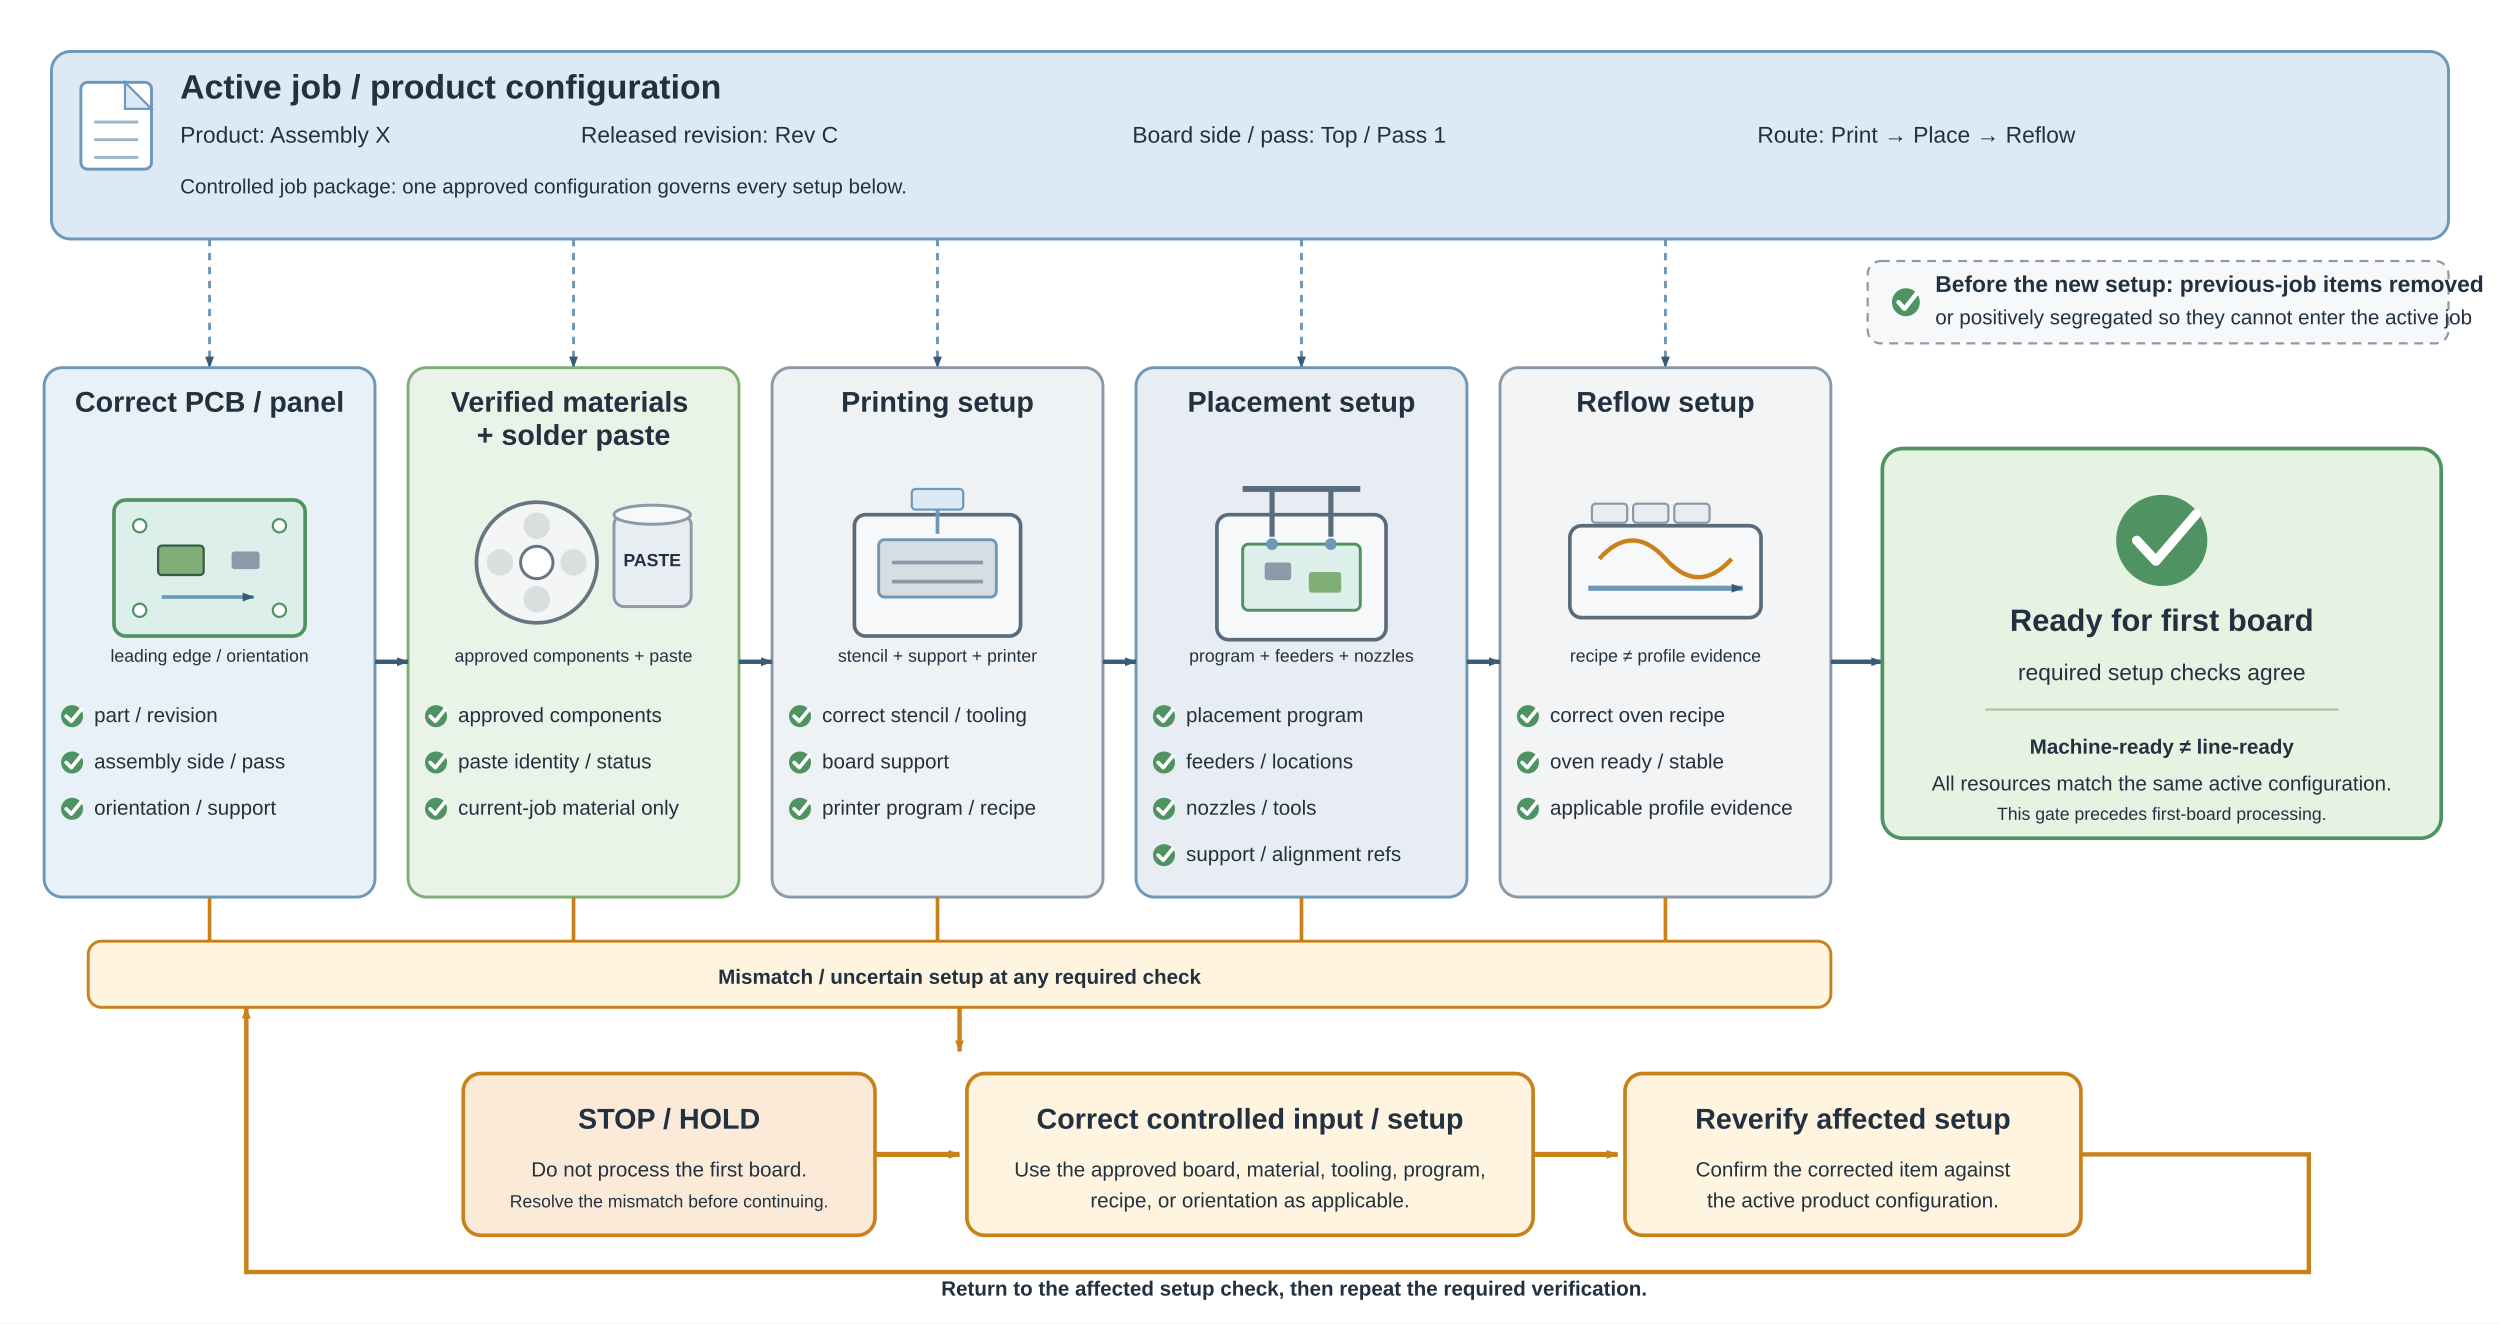
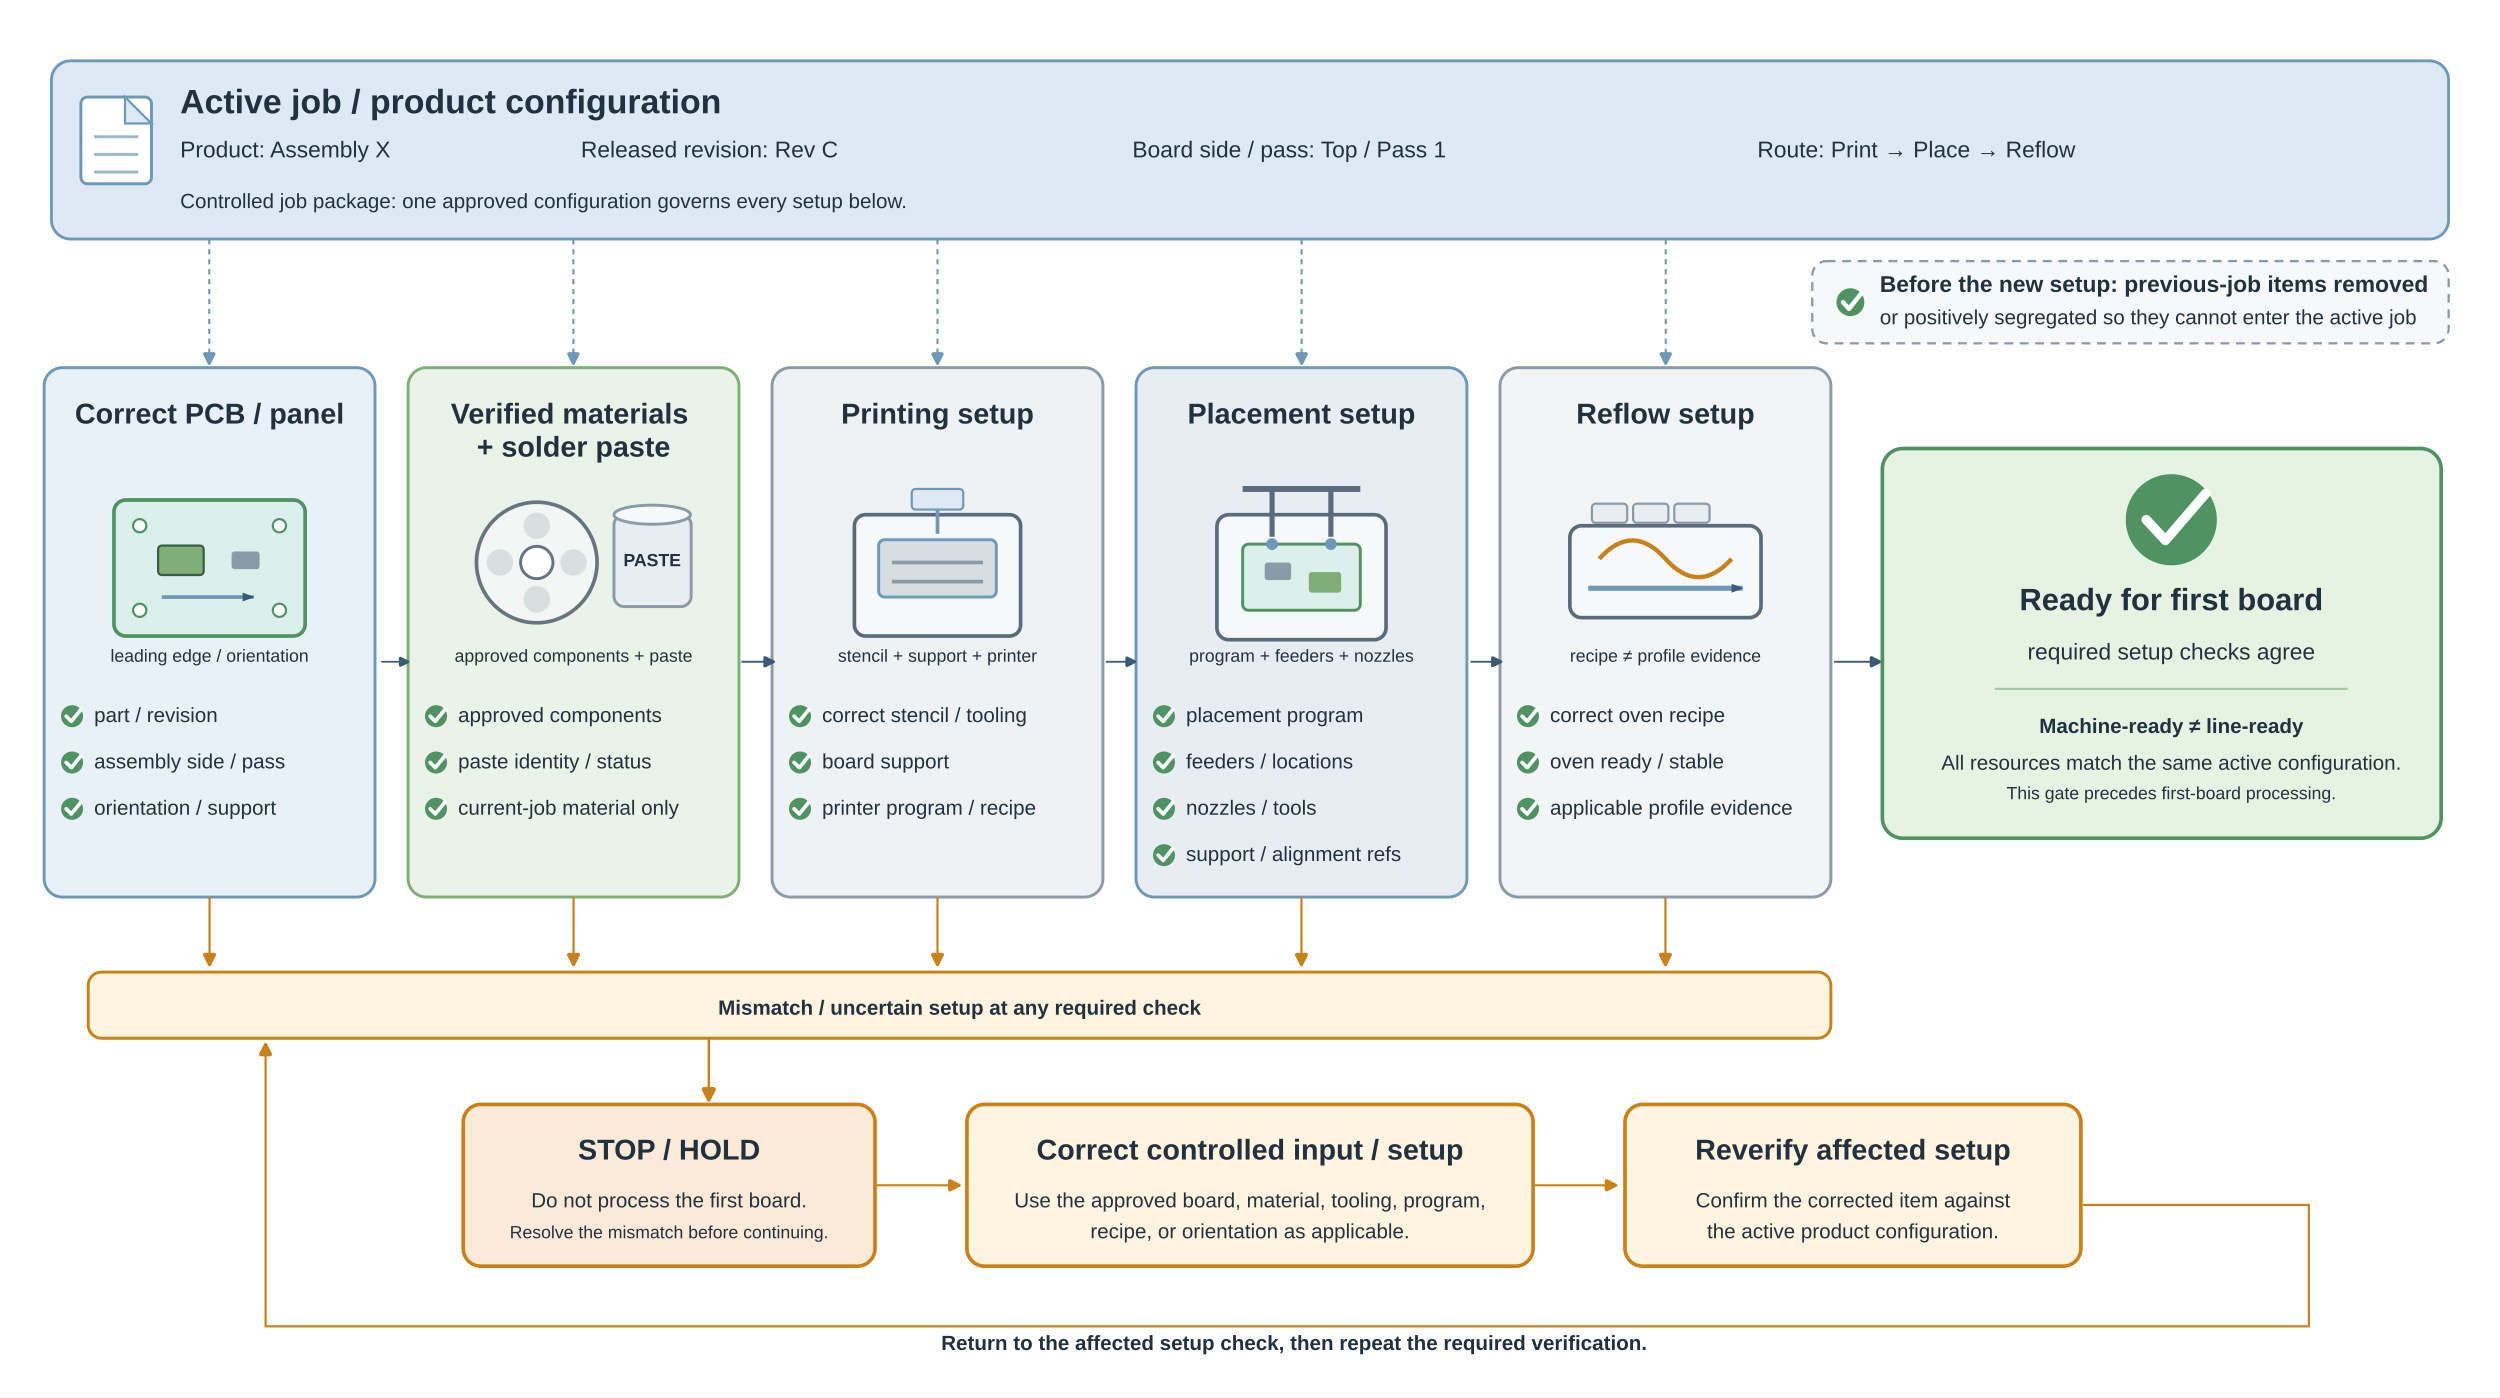
- <svg xmlns="http://www.w3.org/2000/svg" width="3400" height="1800" viewBox="0 0 3400 1800" preserveAspectRatio="xMidYMid meet">
-   <rect x="0" y="0" width="100%" height="100%" fill="#ffffff" />
-   <defs>
+ <svg xmlns="http://www.w3.org/2000/svg" width="3400" height="1900" viewBox="0 0 3400 1900" preserveAspectRatio="xMidYMid" version="1.1" id="svg81">
+   <rect x="0" y="0" width="100%" height="100%" fill="#ffffff" id="rect1" />
+   <defs id="defs2">
+     <marker style="overflow:visible" id="marker81" refX="0" refY="0" orient="auto-start-reverse" markerWidth="1" markerHeight="1" viewBox="0 0 1 1" preserveAspectRatio="xMidYMid">
+       <path transform="scale(0.7)" d="m -0.211,-4.106 6.422,3.211 a 1,1 90 0 1 0,1.789 L -0.211,4.106 A 1.236,1.236 31.717 0 1 -2,3 v -6 a 1.236,1.236 148.283 0 1 1.789,-1.106 z" style="fill:context-stroke;fill-rule:evenodd;stroke:none" id="path81" />
+     </marker>
+     <marker style="overflow:visible" id="RoundedArrow" refX="0" refY="0" orient="auto-start-reverse" markerWidth="1" markerHeight="1" viewBox="0 0 1 1" preserveAspectRatio="xMidYMid">
+       <path transform="scale(0.7)" d="m -0.211,-4.106 6.422,3.211 a 1,1 90 0 1 0,1.789 L -0.211,4.106 A 1.236,1.236 31.717 0 1 -2,3 v -6 a 1.236,1.236 148.283 0 1 1.789,-1.106 z" style="fill:context-stroke;fill-rule:evenodd;stroke:none" id="path8" />
+     </marker>
    <marker id="arrowBlue" markerWidth="18" markerHeight="18" refX="15" refY="6" orient="auto" markerUnits="userSpaceOnUse">
-       <path d="M0,0 L0,12 L16,6 z" fill="#395B75" />
+       <path d="M 0,0 V 12 L 16,6 Z" fill="#395b75" id="path1" />
    </marker>
    <marker id="arrowAmber" markerWidth="18" markerHeight="18" refX="15" refY="6" orient="auto" markerUnits="userSpaceOnUse">
-       <path d="M0,0 L0,12 L16,6 z" fill="#C9821A" />
+       <path d="M 0,0 V 12 L 16,6 Z" fill="#c9821a" id="path2" />
    </marker>
-     <style>
+     <style id="style2">
    text{font-family:Arial,Helvetica,sans-serif;fill:#22313F}
    .bandTitle{font-size:46px;font-weight:700}
    .bandBody{font-size:31px}
    .cardTitle{font-size:39px;font-weight:700}
    .body{font-size:31px}
    .small{font-size:28px}
    .tiny{font-size:24px}
    .gateTitle{font-size:42px;font-weight:700}
  </style>
  </defs>
-   <g id="active-job-band">
-     <rect x="70" y="70" width="3260" height="255" rx="26" fill="#DDEAF5" stroke="#6E98B8" stroke-width="4" />
-     <rect x="110" y="112" width="96" height="118" rx="9" fill="#ffffff" stroke="#6E98B8" stroke-width="4" />
-     <path d="M 170 112 L 206 148 L 170 148 Z" fill="#DDEAF5" stroke="#6E98B8" stroke-width="3" />
-     <line x1="128" y1="166" x2="188" y2="166" stroke="#9CB6CA" stroke-width="4" />
-     <line x1="128" y1="190" x2="188" y2="190" stroke="#9CB6CA" stroke-width="4" />
-     <line x1="128" y1="214" x2="188" y2="214" stroke="#9CB6CA" stroke-width="4" />
-     <text x="245" y="134" class="bandTitle" text-anchor="start">Active job / product configuration</text>
-     <text x="245" y="194" class="bandBody" text-anchor="start">Product: Assembly X</text>
-     <text x="790" y="194" class="bandBody" text-anchor="start">Released revision: Rev C</text>
-     <text x="1540" y="194" class="bandBody" text-anchor="start">Board side / pass: Top / Pass 1</text>
-     <text x="2390" y="194" class="bandBody" text-anchor="start">Route: Print → Place → Reflow</text>
-     <text x="245" y="263" class="small" text-anchor="start" fill="#5D6B78">Controlled job package: one approved configuration governs every setup below.</text>
-   </g>
-   <g id="line-clearance-cue">
-     <rect x="2540" y="355" width="790" height="112" rx="18" fill="#F7F8FA" stroke="#8A9AA8" stroke-width="3" stroke-dasharray="12 9" />
-     <circle cx="2592" cy="411" r="19" fill="#4F9362" />
-     <path d="M 2582 411 l 8 9 l 16 -20" fill="none" stroke="#ffffff" stroke-width="6" stroke-linecap="round" stroke-linejoin="round" />
-     <text x="2632" y="397" class="body" text-anchor="start" font-weight="700">Before the new setup: previous-job items removed</text>
-     <text x="2632" y="441" class="small" text-anchor="start">or positively segregated so they cannot enter the active job</text>
-   </g>
-   <line x1="285" y1="325" x2="285" y2="500" stroke="#6E98B8" stroke-width="4" stroke-dasharray="10 9" marker-end="url(#arrowBlue)" />
-   <line x1="780" y1="325" x2="780" y2="500" stroke="#6E98B8" stroke-width="4" stroke-dasharray="10 9" marker-end="url(#arrowBlue)" />
-   <line x1="1275" y1="325" x2="1275" y2="500" stroke="#6E98B8" stroke-width="4" stroke-dasharray="10 9" marker-end="url(#arrowBlue)" />
-   <line x1="1770" y1="325" x2="1770" y2="500" stroke="#6E98B8" stroke-width="4" stroke-dasharray="10 9" marker-end="url(#arrowBlue)" />
-   <line x1="2265" y1="325" x2="2265" y2="500" stroke="#6E98B8" stroke-width="4" stroke-dasharray="10 9" marker-end="url(#arrowBlue)" />
-   <g id="card-1">
-     <rect x="60" y="500" width="450" height="720" rx="25" fill="#E8F1F7" stroke="#6E98B8" stroke-width="4" />
-     <text x="285" y="560" class="cardTitle" text-anchor="middle">
-       <tspan x="285" dy="0">Correct PCB / panel</tspan>
-     </text>
-     <rect x="155" y="680" width="260" height="185" rx="16" fill="#DCEFEA" stroke="#4F9362" stroke-width="5" />
-     <circle cx="190" cy="715" r="9" fill="#ffffff" stroke="#4F9362" stroke-width="3" />
-     <circle cx="380" cy="715" r="9" fill="#ffffff" stroke="#4F9362" stroke-width="3" />
-     <circle cx="190" cy="830" r="9" fill="#ffffff" stroke="#4F9362" stroke-width="3" />
-     <circle cx="380" cy="830" r="9" fill="#ffffff" stroke="#4F9362" stroke-width="3" />
-     <rect x="215" y="742" width="62" height="40" rx="5" fill="#7FAE76" stroke="#365C43" stroke-width="3" />
-     <rect x="315" y="750" width="38" height="24" rx="4" fill="#8A9AA8" />
-     <path d="M 220 812 H 345" stroke="#6E98B8" stroke-width="5" marker-end="url(#arrowBlue)" />
-     <text x="285" y="900" class="tiny" text-anchor="middle" fill="#5D6B78">leading edge / orientation</text>
-     <circle cx="98" cy="974" r="15" fill="#4F9362" />
-     <path d="M 90 974 l 7 7 l 13 -16" fill="none" stroke="#ffffff" stroke-width="5" stroke-linecap="round" stroke-linejoin="round" />
-     <text x="128" y="982" class="small" text-anchor="start">part / revision</text>
-     <circle cx="98" cy="1037" r="15" fill="#4F9362" />
-     <path d="M 90 1037 l 7 7 l 13 -16" fill="none" stroke="#ffffff" stroke-width="5" stroke-linecap="round" stroke-linejoin="round" />
-     <text x="128" y="1045" class="small" text-anchor="start">assembly side / pass</text>
-     <circle cx="98" cy="1100" r="15" fill="#4F9362" />
-     <path d="M 90 1100 l 7 7 l 13 -16" fill="none" stroke="#ffffff" stroke-width="5" stroke-linecap="round" stroke-linejoin="round" />
-     <text x="128" y="1108" class="small" text-anchor="start">orientation / support</text>
-   </g>
-   <g id="card-2">
-     <rect x="555" y="500" width="450" height="720" rx="25" fill="#EAF3E7" stroke="#7FAE76" stroke-width="4" />
-     <text x="780" y="560" class="cardTitle" text-anchor="middle">
-       <tspan x="780" dy="0">Verified materials</tspan>
-       <tspan x="780" dy="45">+ solder paste</tspan>
-     </text>
-     <circle cx="730" cy="765" r="82" fill="#F4F5F5" stroke="#66757F" stroke-width="5" />
-     <circle cx="730" cy="765" r="22" fill="#ffffff" stroke="#66757F" stroke-width="4" />
-     <circle cx="730" cy="715" r="18" fill="#D9DEDF" />
-     <circle cx="780" cy="765" r="18" fill="#D9DEDF" />
-     <circle cx="730" cy="815" r="18" fill="#D9DEDF" />
-     <circle cx="680" cy="765" r="18" fill="#D9DEDF" />
-     <rect x="835" y="700" width="105" height="125" rx="14" fill="#E8EDF2" stroke="#8A9AA8" stroke-width="4" />
-     <ellipse cx="887" cy="700" rx="52" ry="13" fill="#F7F8FA" stroke="#8A9AA8" stroke-width="4" />
-     <text x="887" y="770" class="tiny" text-anchor="middle" font-weight="700">PASTE</text>
-     <text x="780" y="900" class="tiny" text-anchor="middle" fill="#5D6B78">approved components + paste</text>
-     <circle cx="593" cy="974" r="15" fill="#4F9362" />
-     <path d="M 585 974 l 7 7 l 13 -16" fill="none" stroke="#ffffff" stroke-width="5" stroke-linecap="round" stroke-linejoin="round" />
-     <text x="623" y="982" class="small" text-anchor="start">approved components</text>
-     <circle cx="593" cy="1037" r="15" fill="#4F9362" />
-     <path d="M 585 1037 l 7 7 l 13 -16" fill="none" stroke="#ffffff" stroke-width="5" stroke-linecap="round" stroke-linejoin="round" />
-     <text x="623" y="1045" class="small" text-anchor="start">paste identity / status</text>
-     <circle cx="593" cy="1100" r="15" fill="#4F9362" />
-     <path d="M 585 1100 l 7 7 l 13 -16" fill="none" stroke="#ffffff" stroke-width="5" stroke-linecap="round" stroke-linejoin="round" />
-     <text x="623" y="1108" class="small" text-anchor="start">current-job material only</text>
-   </g>
-   <g id="card-3">
-     <rect x="1050" y="500" width="450" height="720" rx="25" fill="#EEF2F5" stroke="#8A9AA8" stroke-width="4" />
-     <text x="1275" y="560" class="cardTitle" text-anchor="middle">
-       <tspan x="1275" dy="0">Printing setup</tspan>
-     </text>
-     <rect x="1162" y="700" width="226" height="165" rx="15" fill="#F7F8FA" stroke="#596C7B" stroke-width="5" />
-     <rect x="1195" y="734" width="160" height="78" rx="8" fill="#D6DEE4" stroke="#6E98B8" stroke-width="4" />
-     <line x1="1213" y1="765" x2="1337" y2="765" stroke="#8A9AA8" stroke-width="5" />
-     <line x1="1213" y1="791" x2="1337" y2="791" stroke="#8A9AA8" stroke-width="5" />
-     <rect x="1240" y="665" width="70" height="28" rx="5" fill="#DDEAF5" stroke="#6E98B8" stroke-width="3" />
-     <line x1="1275" y1="693" x2="1275" y2="726" stroke="#6E98B8" stroke-width="5" />
-     <text x="1275" y="900" class="tiny" text-anchor="middle" fill="#5D6B78">stencil + support + printer</text>
-     <circle cx="1088" cy="974" r="15" fill="#4F9362" />
-     <path d="M 1080 974 l 7 7 l 13 -16" fill="none" stroke="#ffffff" stroke-width="5" stroke-linecap="round" stroke-linejoin="round" />
-     <text x="1118" y="982" class="small" text-anchor="start">correct stencil / tooling</text>
-     <circle cx="1088" cy="1037" r="15" fill="#4F9362" />
-     <path d="M 1080 1037 l 7 7 l 13 -16" fill="none" stroke="#ffffff" stroke-width="5" stroke-linecap="round" stroke-linejoin="round" />
-     <text x="1118" y="1045" class="small" text-anchor="start">board support</text>
-     <circle cx="1088" cy="1100" r="15" fill="#4F9362" />
-     <path d="M 1080 1100 l 7 7 l 13 -16" fill="none" stroke="#ffffff" stroke-width="5" stroke-linecap="round" stroke-linejoin="round" />
-     <text x="1118" y="1108" class="small" text-anchor="start">printer program / recipe</text>
-   </g>
-   <g id="card-4">
-     <rect x="1545" y="500" width="450" height="720" rx="25" fill="#E8EDF4" stroke="#6E98B8" stroke-width="4" />
-     <text x="1770" y="560" class="cardTitle" text-anchor="middle">
-       <tspan x="1770" dy="0">Placement setup</tspan>
-     </text>
-     <rect x="1655" y="700" width="230" height="170" rx="16" fill="#F7F8FA" stroke="#596C7B" stroke-width="5" />
-     <rect x="1690" y="740" width="160" height="90" rx="8" fill="#DCEFEA" stroke="#4F9362" stroke-width="4" />
-     <rect x="1720" y="765" width="36" height="24" rx="4" fill="#8A9AA8" />
-     <rect x="1780" y="778" width="44" height="28" rx="4" fill="#7FAE76" />
-     <line x1="1690" y1="665" x2="1850" y2="665" stroke="#596C7B" stroke-width="8" />
-     <line x1="1730" y1="665" x2="1730" y2="730" stroke="#596C7B" stroke-width="7" />
-     <line x1="1810" y1="665" x2="1810" y2="730" stroke="#596C7B" stroke-width="7" />
-     <circle cx="1730" cy="740" r="8" fill="#6E98B8" />
-     <circle cx="1810" cy="740" r="8" fill="#6E98B8" />
-     <text x="1770" y="900" class="tiny" text-anchor="middle" fill="#5D6B78">program + feeders + nozzles</text>
-     <circle cx="1583" cy="974" r="15" fill="#4F9362" />
-     <path d="M 1575 974 l 7 7 l 13 -16" fill="none" stroke="#ffffff" stroke-width="5" stroke-linecap="round" stroke-linejoin="round" />
-     <text x="1613" y="982" class="small" text-anchor="start">placement program</text>
-     <circle cx="1583" cy="1037" r="15" fill="#4F9362" />
-     <path d="M 1575 1037 l 7 7 l 13 -16" fill="none" stroke="#ffffff" stroke-width="5" stroke-linecap="round" stroke-linejoin="round" />
-     <text x="1613" y="1045" class="small" text-anchor="start">feeders / locations</text>
-     <circle cx="1583" cy="1100" r="15" fill="#4F9362" />
-     <path d="M 1575 1100 l 7 7 l 13 -16" fill="none" stroke="#ffffff" stroke-width="5" stroke-linecap="round" stroke-linejoin="round" />
-     <text x="1613" y="1108" class="small" text-anchor="start">nozzles / tools</text>
-     <circle cx="1583" cy="1163" r="15" fill="#4F9362" />
-     <path d="M 1575 1163 l 7 7 l 13 -16" fill="none" stroke="#ffffff" stroke-width="5" stroke-linecap="round" stroke-linejoin="round" />
-     <text x="1613" y="1171" class="small" text-anchor="start">support / alignment refs</text>
-   </g>
-   <g id="card-5">
-     <rect x="2040" y="500" width="450" height="720" rx="25" fill="#F2F4F6" stroke="#8A9AA8" stroke-width="4" />
-     <text x="2265" y="560" class="cardTitle" text-anchor="middle">
-       <tspan x="2265" dy="0">Reflow setup</tspan>
-     </text>
-     <rect x="2135" y="715" width="260" height="125" rx="16" fill="#F7F8FA" stroke="#596C7B" stroke-width="5" />
-     <path d="M 2160 800 H 2370" stroke="#6E98B8" stroke-width="7" marker-end="url(#arrowBlue)" />
-     <path d="M 2175 760 Q 2220 710 2265 760 T 2355 760" fill="none" stroke="#C9821A" stroke-width="6" />
-     <rect x="2165" y="685" width="48" height="26" rx="5" fill="#E8EDF2" stroke="#8A9AA8" stroke-width="3" />
-     <rect x="2221" y="685" width="48" height="26" rx="5" fill="#E8EDF2" stroke="#8A9AA8" stroke-width="3" />
-     <rect x="2277" y="685" width="48" height="26" rx="5" fill="#E8EDF2" stroke="#8A9AA8" stroke-width="3" />
-     <text x="2265" y="900" class="tiny" text-anchor="middle" fill="#5D6B78">recipe ≠ profile evidence</text>
-     <circle cx="2078" cy="974" r="15" fill="#4F9362" />
-     <path d="M 2070 974 l 7 7 l 13 -16" fill="none" stroke="#ffffff" stroke-width="5" stroke-linecap="round" stroke-linejoin="round" />
-     <text x="2108" y="982" class="small" text-anchor="start">correct oven recipe</text>
-     <circle cx="2078" cy="1037" r="15" fill="#4F9362" />
-     <path d="M 2070 1037 l 7 7 l 13 -16" fill="none" stroke="#ffffff" stroke-width="5" stroke-linecap="round" stroke-linejoin="round" />
-     <text x="2108" y="1045" class="small" text-anchor="start">oven ready / stable</text>
-     <circle cx="2078" cy="1100" r="15" fill="#4F9362" />
-     <path d="M 2070 1100 l 7 7 l 13 -16" fill="none" stroke="#ffffff" stroke-width="5" stroke-linecap="round" stroke-linejoin="round" />
-     <text x="2108" y="1108" class="small" text-anchor="start">applicable profile evidence</text>
-   </g>
-   <line x1="510" y1="900" x2="555" y2="900" stroke="#395B75" stroke-width="6" marker-end="url(#arrowBlue)" />
-   <line x1="1005" y1="900" x2="1050" y2="900" stroke="#395B75" stroke-width="6" marker-end="url(#arrowBlue)" />
-   <line x1="1500" y1="900" x2="1545" y2="900" stroke="#395B75" stroke-width="6" marker-end="url(#arrowBlue)" />
-   <line x1="1995" y1="900" x2="2040" y2="900" stroke="#395B75" stroke-width="6" marker-end="url(#arrowBlue)" />
-   <line x1="2490" y1="900" x2="2560" y2="900" stroke="#395B75" stroke-width="6" marker-end="url(#arrowBlue)" />
-   <g id="ready-gate">
-     <rect x="2560" y="610" width="760" height="530" rx="28" fill="#E6F3E3" stroke="#4F9362" stroke-width="5" />
-     <circle cx="2940" cy="735" r="62" fill="#4F9362" />
-     <path d="M 2906 735 l 26 28 l 55 -64" fill="none" stroke="#ffffff" stroke-width="13" stroke-linecap="round" stroke-linejoin="round" />
-     <text x="2940" y="858" class="gateTitle" text-anchor="middle">Ready for first board</text>
-     <text x="2940" y="925" class="body" text-anchor="middle">required setup checks agree</text>
-     <line x1="2700" y1="965" x2="3180" y2="965" stroke="#A8C8A3" stroke-width="3" />
-     <text x="2940" y="1025" class="small" text-anchor="middle" font-weight="700">Machine-ready ≠ line-ready</text>
-     <text x="2940" y="1075" class="small" text-anchor="middle">All resources match the same active configuration.</text>
-     <text x="2940" y="1115" class="tiny" text-anchor="middle" fill="#5D6B78">This gate precedes first-board processing.</text>
-   </g>
-   <line x1="285" y1="1220" x2="285" y2="1300" stroke="#C9821A" stroke-width="5" marker-end="url(#arrowAmber)" />
-   <line x1="780" y1="1220" x2="780" y2="1300" stroke="#C9821A" stroke-width="5" marker-end="url(#arrowAmber)" />
-   <line x1="1275" y1="1220" x2="1275" y2="1300" stroke="#C9821A" stroke-width="5" marker-end="url(#arrowAmber)" />
-   <line x1="1770" y1="1220" x2="1770" y2="1300" stroke="#C9821A" stroke-width="5" marker-end="url(#arrowAmber)" />
-   <line x1="2265" y1="1220" x2="2265" y2="1300" stroke="#C9821A" stroke-width="5" marker-end="url(#arrowAmber)" />
-   <rect x="120" y="1280" width="2370" height="90" rx="18" fill="#FFF4DF" stroke="#C9821A" stroke-width="4" />
-   <text x="1305" y="1338" class="small" text-anchor="middle" fill="#9C5F11" font-weight="700">Mismatch / uncertain setup at any required check</text>
-   <g id="hold-path">
-     <line x1="1305" y1="1370" x2="1305" y2="1430" stroke="#C9821A" stroke-width="6" marker-end="url(#arrowAmber)" />
-     <rect x="630" y="1460" width="560" height="220" rx="24" fill="#FCEAD9" stroke="#C9821A" stroke-width="5" />
-     <text x="910" y="1535" class="cardTitle" text-anchor="middle">STOP / HOLD</text>
-     <text x="910" y="1600" class="small" text-anchor="middle">Do not process the first board.</text>
-     <text x="910" y="1642" class="tiny" text-anchor="middle" fill="#5D6B78">Resolve the mismatch before continuing.</text>
-     <line x1="1190" y1="1570" x2="1305" y2="1570" stroke="#C9821A" stroke-width="7" marker-end="url(#arrowAmber)" />
-     <rect x="1315" y="1460" width="770" height="220" rx="24" fill="#FFF4DF" stroke="#C9821A" stroke-width="5" />
-     <text x="1700" y="1535" class="cardTitle" text-anchor="middle">Correct controlled input / setup</text>
-     <text x="1700" y="1600" class="small" text-anchor="middle">Use the approved board, material, tooling, program,</text>
-     <text x="1700" y="1642" class="small" text-anchor="middle">recipe, or orientation as applicable.</text>
-     <line x1="2085" y1="1570" x2="2200" y2="1570" stroke="#C9821A" stroke-width="7" marker-end="url(#arrowAmber)" />
-     <rect x="2210" y="1460" width="620" height="220" rx="24" fill="#FFF4DF" stroke="#C9821A" stroke-width="5" />
-     <text x="2520" y="1535" class="cardTitle" text-anchor="middle">Reverify affected setup</text>
-     <text x="2520" y="1600" class="small" text-anchor="middle">Confirm the corrected item against</text>
-     <text x="2520" y="1642" class="small" text-anchor="middle">the active product configuration.</text>
-     <path d="M 2830 1570 H 3140 V 1730 H 335 V 1370" fill="none" stroke="#C9821A" stroke-width="6" marker-end="url(#arrowAmber)" />
-     <text x="1760" y="1762" class="small" text-anchor="middle" fill="#9C5F11" font-weight="700">Return to the affected setup check, then repeat the required verification.</text>
-   </g>
+   <rect x="69.95" y="82.753" width="3260.101" height="242.298" rx="26.001" fill="#ddeaf5" stroke="#6e98b8" stroke-width="3.899" id="rect2" />
+   <rect x="110" y="132" width="96" height="118" rx="9" fill="#ffffff" stroke="#6e98b8" stroke-width="4" id="rect3" />
+   <path d="m 170,132 36,36 h -36 z" fill="#ddeaf5" stroke="#6e98b8" stroke-width="3" id="path3" />
+   <line x1="128" y1="186" x2="188" y2="186" stroke="#9cb6ca" stroke-width="4" id="line3" />
+   <line x1="128" y1="210" x2="188" y2="210" stroke="#9cb6ca" stroke-width="4" id="line4" />
+   <line x1="128" y1="234" x2="188" y2="234" stroke="#9cb6ca" stroke-width="4" id="line5" />
+   <text x="245" y="154" class="bandTitle" text-anchor="start" id="text5">Active job / product configuration</text>
+   <text x="245" y="214" class="bandBody" text-anchor="start" id="text6">Product: Assembly X</text>
+   <text x="790" y="214" class="bandBody" text-anchor="start" id="text7">Released revision: Rev C</text>
+   <text x="1540" y="214" class="bandBody" text-anchor="start" id="text8">Board side / pass: Top / Pass 1</text>
+   <text x="2390" y="214" class="bandBody" text-anchor="start" id="text9">Route: Print → Place → Reflow</text>
+   <text x="245" y="283" class="small" text-anchor="start" fill="#5D6B78" id="text10">Controlled job package: one approved configuration governs every setup below.</text>
+   <rect x="2464.627" y="355.069" width="865.582" height="111.861" rx="19.722" fill="#f7f8fa" stroke="#8a9aa8" stroke-width="3.138" stroke-dasharray="12, 9" id="rect10" />
+   <circle cx="2516.557" cy="411" r="19" fill="#4f9362" id="circle10" />
+   <path d="m 2506.557,411 8,9 16,-20" fill="none" stroke="#ffffff" stroke-width="6" stroke-linecap="round" stroke-linejoin="round" id="path10" />
+   <text x="2556.557" y="397" class="body" text-anchor="start" font-weight="700" id="text11">Before the new setup: previous-job items removed</text>
+   <text x="2556.557" y="441" class="small" text-anchor="start" id="text12">or positively segregated so they cannot enter the active job</text>
+   <line x1="284.595" y1="325.388" x2="284.595" y2="482.924" stroke="#6e98b8" stroke-width="4" stroke-dasharray="10 9" marker-end="url(#arrowBlue)" id="line12" style="stroke-width:2.847;stroke-dasharray:7.117, 6.406;stroke-dashoffset:0;marker-end:url(#marker81)" />
+   <line x1="779.797" y1="325.388" x2="779.797" y2="482.924" stroke="#6e98b8" stroke-width="4" stroke-dasharray="10 9" marker-end="url(#arrowBlue)" id="line13" style="stroke-width:2.847;stroke-dasharray:7.117, 6.406;stroke-dashoffset:0;marker-end:url(#marker81)" />
+   <line x1="1275" y1="325.388" x2="1275" y2="482.924" stroke="#6e98b8" stroke-width="4" stroke-dasharray="10 9" marker-end="url(#arrowBlue)" id="line14" style="stroke-width:2.847;stroke-dasharray:7.117, 6.406;stroke-dashoffset:0;marker-end:url(#marker81)" />
+   <line x1="1770.203" y1="325.388" x2="1770.203" y2="482.924" stroke="#6e98b8" stroke-width="4" stroke-dasharray="10 9" marker-end="url(#arrowBlue)" id="line15" style="stroke-width:2.847;stroke-dasharray:7.117, 6.406;stroke-dashoffset:0;marker-end:url(#marker81)" />
+   <line x1="2265.405" y1="325.388" x2="2265.405" y2="482.924" stroke="#6e98b8" stroke-width="4" stroke-dasharray="10 9" marker-end="url(#arrowBlue)" id="line16" style="stroke-width:2.847;stroke-dasharray:7.117, 6.406;stroke-dashoffset:0;marker-end:url(#marker81)" />
+   <rect x="60" y="500" width="450" height="720" rx="25" fill="#e8f1f7" stroke="#6e98b8" stroke-width="4" id="rect16" />
+   <text x="285" y="576" class="cardTitle" text-anchor="middle" id="text16">
+     <tspan x="285" dy="0" id="tspan16">Correct PCB / panel</tspan>
+   </text>
+   <rect x="155" y="680" width="260" height="185" rx="16" fill="#dcefea" stroke="#4f9362" stroke-width="5" id="rect17" />
+   <circle cx="190" cy="715" r="9" fill="#ffffff" stroke="#4f9362" stroke-width="3" id="circle17" />
+   <circle cx="380" cy="715" r="9" fill="#ffffff" stroke="#4f9362" stroke-width="3" id="circle18" />
+   <circle cx="190" cy="830" r="9" fill="#ffffff" stroke="#4f9362" stroke-width="3" id="circle19" />
+   <circle cx="380" cy="830" r="9" fill="#ffffff" stroke="#4f9362" stroke-width="3" id="circle20" />
+   <rect x="215" y="742" width="62" height="40" rx="5" fill="#7fae76" stroke="#365c43" stroke-width="3" id="rect20" />
+   <rect x="315" y="750" width="38" height="24" rx="4" fill="#8a9aa8" id="rect21" />
+   <path d="M 220,812 H 345" stroke="#6e98b8" stroke-width="5" marker-end="url(#arrowBlue)" id="path21" />
+   <text x="285" y="900" class="tiny" text-anchor="middle" fill="#5D6B78" id="text21">leading edge / orientation</text>
+   <circle cx="98" cy="974" r="15" fill="#4f9362" id="circle21" />
+   <path d="m 90,974 7,7 13,-16" fill="none" stroke="#ffffff" stroke-width="5" stroke-linecap="round" stroke-linejoin="round" id="path22" />
+   <text x="128" y="982" class="small" text-anchor="start" id="text22">part / revision</text>
+   <circle cx="98" cy="1037" r="15" fill="#4f9362" id="circle22" />
+   <path d="m 90,1037 7,7 13,-16" fill="none" stroke="#ffffff" stroke-width="5" stroke-linecap="round" stroke-linejoin="round" id="path23" />
+   <text x="128" y="1045" class="small" text-anchor="start" id="text23">assembly side / pass</text>
+   <circle cx="98" cy="1100" r="15" fill="#4f9362" id="circle23" />
+   <path d="m 90,1100 7,7 13,-16" fill="none" stroke="#ffffff" stroke-width="5" stroke-linecap="round" stroke-linejoin="round" id="path24" />
+   <text x="128" y="1108" class="small" text-anchor="start" id="text24">orientation / support</text>
+   <rect x="555" y="500" width="450" height="720" rx="25" fill="#eaf3e7" stroke="#7fae76" stroke-width="4" id="rect24" />
+   <text x="780" y="576" class="cardTitle" text-anchor="middle" id="text25">
+     <tspan x="780" dy="0" id="tspan24">Verified materials</tspan>
+     <tspan x="780" dy="45" id="tspan25">+ solder paste</tspan>
+   </text>
+   <circle cx="730" cy="765" r="82" fill="#f4f5f5" stroke="#66757f" stroke-width="5" id="circle25" />
+   <circle cx="730" cy="765" r="22" fill="#ffffff" stroke="#66757f" stroke-width="4" id="circle26" />
+   <circle cx="730" cy="715" r="18" fill="#d9dedf" id="circle27" />
+   <circle cx="780" cy="765" r="18" fill="#d9dedf" id="circle28" />
+   <circle cx="730" cy="815" r="18" fill="#d9dedf" id="circle29" />
+   <circle cx="680" cy="765" r="18" fill="#d9dedf" id="circle30" />
+   <rect x="835" y="700" width="105" height="125" rx="14" fill="#e8edf2" stroke="#8a9aa8" stroke-width="4" id="rect30" />
+   <ellipse cx="887" cy="700" rx="52" ry="13" fill="#f7f8fa" stroke="#8a9aa8" stroke-width="4" id="ellipse30" />
+   <text x="887" y="770" class="tiny" text-anchor="middle" font-weight="700" id="text30">PASTE</text>
+   <text x="780" y="900" class="tiny" text-anchor="middle" fill="#5D6B78" id="text31">approved components + paste</text>
+   <circle cx="593" cy="974" r="15" fill="#4f9362" id="circle31" />
+   <path d="m 585,974 7,7 13,-16" fill="none" stroke="#ffffff" stroke-width="5" stroke-linecap="round" stroke-linejoin="round" id="path31" />
+   <text x="623" y="982" class="small" text-anchor="start" id="text32">approved components</text>
+   <circle cx="593" cy="1037" r="15" fill="#4f9362" id="circle32" />
+   <path d="m 585,1037 7,7 13,-16" fill="none" stroke="#ffffff" stroke-width="5" stroke-linecap="round" stroke-linejoin="round" id="path32" />
+   <text x="623" y="1045" class="small" text-anchor="start" id="text33">paste identity / status</text>
+   <circle cx="593" cy="1100" r="15" fill="#4f9362" id="circle33" />
+   <path d="m 585,1100 7,7 13,-16" fill="none" stroke="#ffffff" stroke-width="5" stroke-linecap="round" stroke-linejoin="round" id="path33" />
+   <text x="623" y="1108" class="small" text-anchor="start" id="text34">current-job material only</text>
+   <rect x="1050" y="500" width="450" height="720" rx="25" fill="#eef2f5" stroke="#8a9aa8" stroke-width="4" id="rect34" />
+   <text x="1275" y="576" class="cardTitle" text-anchor="middle" id="text35">
+     <tspan x="1275" dy="0" id="tspan34">Printing setup</tspan>
+   </text>
+   <rect x="1162" y="700" width="226" height="165" rx="15" fill="#f7f8fa" stroke="#596c7b" stroke-width="5" id="rect35" />
+   <rect x="1195" y="734" width="160" height="78" rx="8" fill="#d6dee4" stroke="#6e98b8" stroke-width="4" id="rect36" />
+   <line x1="1213" y1="765" x2="1337" y2="765" stroke="#8a9aa8" stroke-width="5" id="line36" />
+   <line x1="1213" y1="791" x2="1337" y2="791" stroke="#8a9aa8" stroke-width="5" id="line37" />
+   <rect x="1240" y="665" width="70" height="28" rx="5" fill="#ddeaf5" stroke="#6e98b8" stroke-width="3" id="rect37" />
+   <line x1="1275" y1="693" x2="1275" y2="726" stroke="#6e98b8" stroke-width="5" id="line38" />
+   <text x="1275" y="900" class="tiny" text-anchor="middle" fill="#5D6B78" id="text38">stencil + support + printer</text>
+   <circle cx="1088" cy="974" r="15" fill="#4f9362" id="circle38" />
+   <path d="m 1080,974 7,7 13,-16" fill="none" stroke="#ffffff" stroke-width="5" stroke-linecap="round" stroke-linejoin="round" id="path38" />
+   <text x="1118" y="982" class="small" text-anchor="start" id="text39">correct stencil / tooling</text>
+   <circle cx="1088" cy="1037" r="15" fill="#4f9362" id="circle39" />
+   <path d="m 1080,1037 7,7 13,-16" fill="none" stroke="#ffffff" stroke-width="5" stroke-linecap="round" stroke-linejoin="round" id="path39" />
+   <text x="1118" y="1045" class="small" text-anchor="start" id="text40">board support</text>
+   <circle cx="1088" cy="1100" r="15" fill="#4f9362" id="circle40" />
+   <path d="m 1080,1100 7,7 13,-16" fill="none" stroke="#ffffff" stroke-width="5" stroke-linecap="round" stroke-linejoin="round" id="path40" />
+   <text x="1118" y="1108" class="small" text-anchor="start" id="text41">printer program / recipe</text>
+   <rect x="1545" y="500" width="450" height="720" rx="25" fill="#e8edf4" stroke="#6e98b8" stroke-width="4" id="rect41" />
+   <text x="1770" y="576" class="cardTitle" text-anchor="middle" id="text42">
+     <tspan x="1770" dy="0" id="tspan41">Placement setup</tspan>
+   </text>
+   <rect x="1655" y="700" width="230" height="170" rx="16" fill="#f7f8fa" stroke="#596c7b" stroke-width="5" id="rect42" />
+   <rect x="1690" y="740" width="160" height="90" rx="8" fill="#dcefea" stroke="#4f9362" stroke-width="4" id="rect43" />
+   <rect x="1720" y="765" width="36" height="24" rx="4" fill="#8a9aa8" id="rect44" />
+   <rect x="1780" y="778" width="44" height="28" rx="4" fill="#7fae76" id="rect45" />
+   <line x1="1690" y1="665" x2="1850" y2="665" stroke="#596c7b" stroke-width="8" id="line45" />
+   <line x1="1730" y1="665" x2="1730" y2="730" stroke="#596c7b" stroke-width="7" id="line46" />
+   <line x1="1810" y1="665" x2="1810" y2="730" stroke="#596c7b" stroke-width="7" id="line47" />
+   <circle cx="1730" cy="740" r="8" fill="#6e98b8" id="circle47" />
+   <circle cx="1810" cy="740" r="8" fill="#6e98b8" id="circle48" />
+   <text x="1770" y="900" class="tiny" text-anchor="middle" fill="#5D6B78" id="text48">program + feeders + nozzles</text>
+   <circle cx="1583" cy="974" r="15" fill="#4f9362" id="circle49" />
+   <path d="m 1575,974 7,7 13,-16" fill="none" stroke="#ffffff" stroke-width="5" stroke-linecap="round" stroke-linejoin="round" id="path49" />
+   <text x="1613" y="982" class="small" text-anchor="start" id="text49">placement program</text>
+   <circle cx="1583" cy="1037" r="15" fill="#4f9362" id="circle50" />
+   <path d="m 1575,1037 7,7 13,-16" fill="none" stroke="#ffffff" stroke-width="5" stroke-linecap="round" stroke-linejoin="round" id="path50" />
+   <text x="1613" y="1045" class="small" text-anchor="start" id="text50">feeders / locations</text>
+   <circle cx="1583" cy="1100" r="15" fill="#4f9362" id="circle51" />
+   <path d="m 1575,1100 7,7 13,-16" fill="none" stroke="#ffffff" stroke-width="5" stroke-linecap="round" stroke-linejoin="round" id="path51" />
+   <text x="1613" y="1108" class="small" text-anchor="start" id="text51">nozzles / tools</text>
+   <circle cx="1583" cy="1163" r="15" fill="#4f9362" id="circle52" />
+   <path d="m 1575,1163 7,7 13,-16" fill="none" stroke="#ffffff" stroke-width="5" stroke-linecap="round" stroke-linejoin="round" id="path52" />
+   <text x="1613" y="1171" class="small" text-anchor="start" id="text52">support / alignment refs</text>
+   <rect x="2040" y="500" width="450" height="720" rx="25" fill="#f2f4f6" stroke="#8a9aa8" stroke-width="4" id="rect52" />
+   <text x="2265" y="576" class="cardTitle" text-anchor="middle" id="text53">
+     <tspan x="2265" dy="0" id="tspan52">Reflow setup</tspan>
+   </text>
+   <rect x="2135" y="715" width="260" height="125" rx="16" fill="#f7f8fa" stroke="#596c7b" stroke-width="5" id="rect53" />
+   <path d="m 2160,800 h 210" stroke="#6e98b8" stroke-width="7" marker-end="url(#arrowBlue)" id="path53" />
+   <path d="m 2175,760 q 45,-50 90,0 45,50 90,0" fill="none" stroke="#c9821a" stroke-width="6" id="path54" />
+   <rect x="2165" y="685" width="48" height="26" rx="5" fill="#e8edf2" stroke="#8a9aa8" stroke-width="3" id="rect54" />
+   <rect x="2221" y="685" width="48" height="26" rx="5" fill="#e8edf2" stroke="#8a9aa8" stroke-width="3" id="rect55" />
+   <rect x="2277" y="685" width="48" height="26" rx="5" fill="#e8edf2" stroke="#8a9aa8" stroke-width="3" id="rect56" />
+   <text x="2265" y="900" class="tiny" text-anchor="middle" fill="#5D6B78" id="text56">recipe ≠ profile evidence</text>
+   <circle cx="2078" cy="974" r="15" fill="#4f9362" id="circle56" />
+   <path d="m 2070,974 7,7 13,-16" fill="none" stroke="#ffffff" stroke-width="5" stroke-linecap="round" stroke-linejoin="round" id="path56" />
+   <text x="2108" y="982" class="small" text-anchor="start" id="text57">correct oven recipe</text>
+   <circle cx="2078" cy="1037" r="15" fill="#4f9362" id="circle57" />
+   <path d="m 2070,1037 7,7 13,-16" fill="none" stroke="#ffffff" stroke-width="5" stroke-linecap="round" stroke-linejoin="round" id="path57" />
+   <text x="2108" y="1045" class="small" text-anchor="start" id="text58">oven ready / stable</text>
+   <circle cx="2078" cy="1100" r="15" fill="#4f9362" id="circle58" />
+   <path d="m 2070,1100 7,7 13,-16" fill="none" stroke="#ffffff" stroke-width="5" stroke-linecap="round" stroke-linejoin="round" id="path58" />
+   <text x="2108" y="1108" class="small" text-anchor="start" id="text59">applicable profile evidence</text>
+   <line x1="518.618" y1="900" x2="545.717" y2="900" stroke="#395b75" stroke-width="6" marker-end="url(#arrowBlue)" id="line59" style="stroke-width:2.328;stroke-dasharray:none;marker-end:url(#marker81)" />
+   <line x1="1008.254" y1="900" x2="1041.752" y2="900" stroke="#395b75" stroke-width="6" marker-end="url(#arrowBlue)" id="line60" style="stroke-width:2.588;stroke-dasharray:none;marker-end:url(#marker81)" />
+   <line x1="1504.045" y1="900" x2="1533.866" y2="900" stroke="#395b75" stroke-width="6" marker-end="url(#arrowBlue)" id="line61" style="stroke-width:2.442;stroke-dasharray:none;marker-end:url(#marker81)" />
+   <line x1="1999.836" y1="900" x2="2031.373" y2="900" stroke="#395b75" stroke-width="6" marker-end="url(#arrowBlue)" id="line62" style="stroke-width:2.511;stroke-dasharray:none;marker-end:url(#marker81)" />
+   <line x1="2494.396" y1="900" x2="2546.425" y2="900" stroke="#395b75" stroke-width="6" marker-end="url(#arrowBlue)" id="line63" style="stroke-width:2.586;stroke-dasharray:none;marker-end:url(#marker81)" />
+   <rect x="2560" y="610" width="760" height="530" rx="28" fill="#e6f3e3" stroke="#4f9362" stroke-width="5" id="rect63" />
+   <circle cx="2952.981" cy="706.875" r="62" fill="#4f9362" id="circle63" />
+   <path d="m 2918.981,706.875 26,28 55,-64" fill="none" stroke="#ffffff" stroke-width="13" stroke-linecap="round" stroke-linejoin="round" id="path63" />
+   <text x="2952.981" y="829.875" class="gateTitle" text-anchor="middle" id="text63">Ready for first board</text>
+   <text x="2952.981" y="896.875" class="body" text-anchor="middle" id="text64">required setup checks agree</text>
+   <line x1="2712.981" y1="936.875" x2="3192.981" y2="936.875" stroke="#a8c8a3" stroke-width="3" id="line64" />
+   <text x="2952.981" y="996.875" class="small" text-anchor="middle" font-weight="700" id="text65">Machine-ready ≠ line-ready</text>
+   <text x="2952.981" y="1046.875" class="small" text-anchor="middle" id="text66">All resources match the same active configuration.</text>
+   <text x="2952.981" y="1086.875" class="tiny" text-anchor="middle" fill="#5D6B78" id="text67">This gate precedes first-board processing.</text>
+   <line x1="285" y1="1220" x2="285" y2="1300" stroke="#c9821a" stroke-width="5" marker-end="url(#arrowAmber)" id="line67" style="marker-end:url(#marker81);stroke-width:3;stroke-dasharray:none" />
+   <line x1="780" y1="1220" x2="780" y2="1300" stroke="#c9821a" stroke-width="5" marker-end="url(#arrowAmber)" id="line68" style="marker-end:url(#marker81);stroke-width:3;stroke-dasharray:none" />
+   <line x1="1275" y1="1220" x2="1275" y2="1300" stroke="#c9821a" stroke-width="5" marker-end="url(#arrowAmber)" id="line69" style="marker-end:url(#marker81);stroke-width:3;stroke-dasharray:none" />
+   <line x1="1770" y1="1220" x2="1770" y2="1300" stroke="#c9821a" stroke-width="5" marker-end="url(#arrowAmber)" id="line70" style="marker-end:url(#marker81);stroke-width:3;stroke-dasharray:none" />
+   <line x1="2265" y1="1220" x2="2265" y2="1300" stroke="#c9821a" stroke-width="5" marker-end="url(#arrowAmber)" id="line71" style="marker-end:url(#marker81);stroke-width:3;stroke-dasharray:none" />
+   <rect x="120" y="1322" width="2370" height="90" rx="18" fill="#fff4df" stroke="#c9821a" stroke-width="4" id="rect71" />
+   <text x="1305" y="1380" class="small" text-anchor="middle" fill="#9C5F11" font-weight="700" id="text71">Mismatch / uncertain setup at any required check</text>
+   <line x1="963.999" y1="1412" x2="963.999" y2="1482.995" stroke="#c9821a" stroke-width="6" marker-end="url(#arrowAmber)" id="line72" style="stroke-width:3.263;stroke-dasharray:none;marker-end:url(#RoundedArrow)" />
+   <rect x="630" y="1502" width="560" height="220" rx="24" fill="#fcead9" stroke="#c9821a" stroke-width="5" id="rect72" />
+   <text x="910" y="1577" class="cardTitle" text-anchor="middle" id="text72">STOP / HOLD</text>
+   <text x="910" y="1642" class="small" text-anchor="middle" id="text73">Do not process the first board.</text>
+   <text x="910" y="1684" class="tiny" text-anchor="middle" fill="#5D6B78" id="text74">Resolve the mismatch before continuing.</text>
+   <line x1="1190" y1="1612" x2="1293.304" y2="1612" stroke="#c9821a" stroke-width="7" marker-end="url(#arrowAmber)" id="line74" style="stroke-width:2.843;stroke-dasharray:none;marker-end:url(#marker81)" />
+   <rect x="1315" y="1502" width="770" height="220" rx="24" fill="#fff4df" stroke="#c9821a" stroke-width="5" id="rect74" />
+   <text x="1700" y="1577" class="cardTitle" text-anchor="middle" id="text75">Correct controlled input / setup</text>
+   <text x="1700" y="1642" class="small" text-anchor="middle" id="text76">Use the approved board, material, tooling, program,</text>
+   <text x="1700" y="1684" class="small" text-anchor="middle" id="text77">recipe, or orientation as applicable.</text>
+   <line x1="2085" y1="1612" x2="2186.354" y2="1612" stroke="#c9821a" stroke-width="7" marker-end="url(#arrowAmber)" id="line77" style="stroke-width:2.816;stroke-dasharray:none;marker-end:url(#marker81)" />
+   <rect x="2210" y="1502" width="620" height="220" rx="24" fill="#fff4df" stroke="#c9821a" stroke-width="5" id="rect77" />
+   <text x="2520" y="1577" class="cardTitle" text-anchor="middle" id="text78">Reverify affected setup</text>
+   <text x="2520" y="1642" class="small" text-anchor="middle" id="text79">Confirm the corrected item against</text>
+   <text x="2520" y="1684" class="small" text-anchor="middle" id="text80">the active product configuration.</text>
+   <path d="m 2832.932,1638.72 h 307.109 v 165.08 H 361.197 v -371.43" fill="none" stroke="#c9821a" stroke-width="6.25" marker-end="url(#arrowAmber)" id="path80" style="stroke-width:3;stroke-dasharray:none;marker-end:url(#marker81)" />
+   <text x="1760" y="1836" class="small" text-anchor="middle" fill="#9C5F11" font-weight="700" id="text81">Return to the affected setup check, then repeat the required verification.</text>
</svg>
